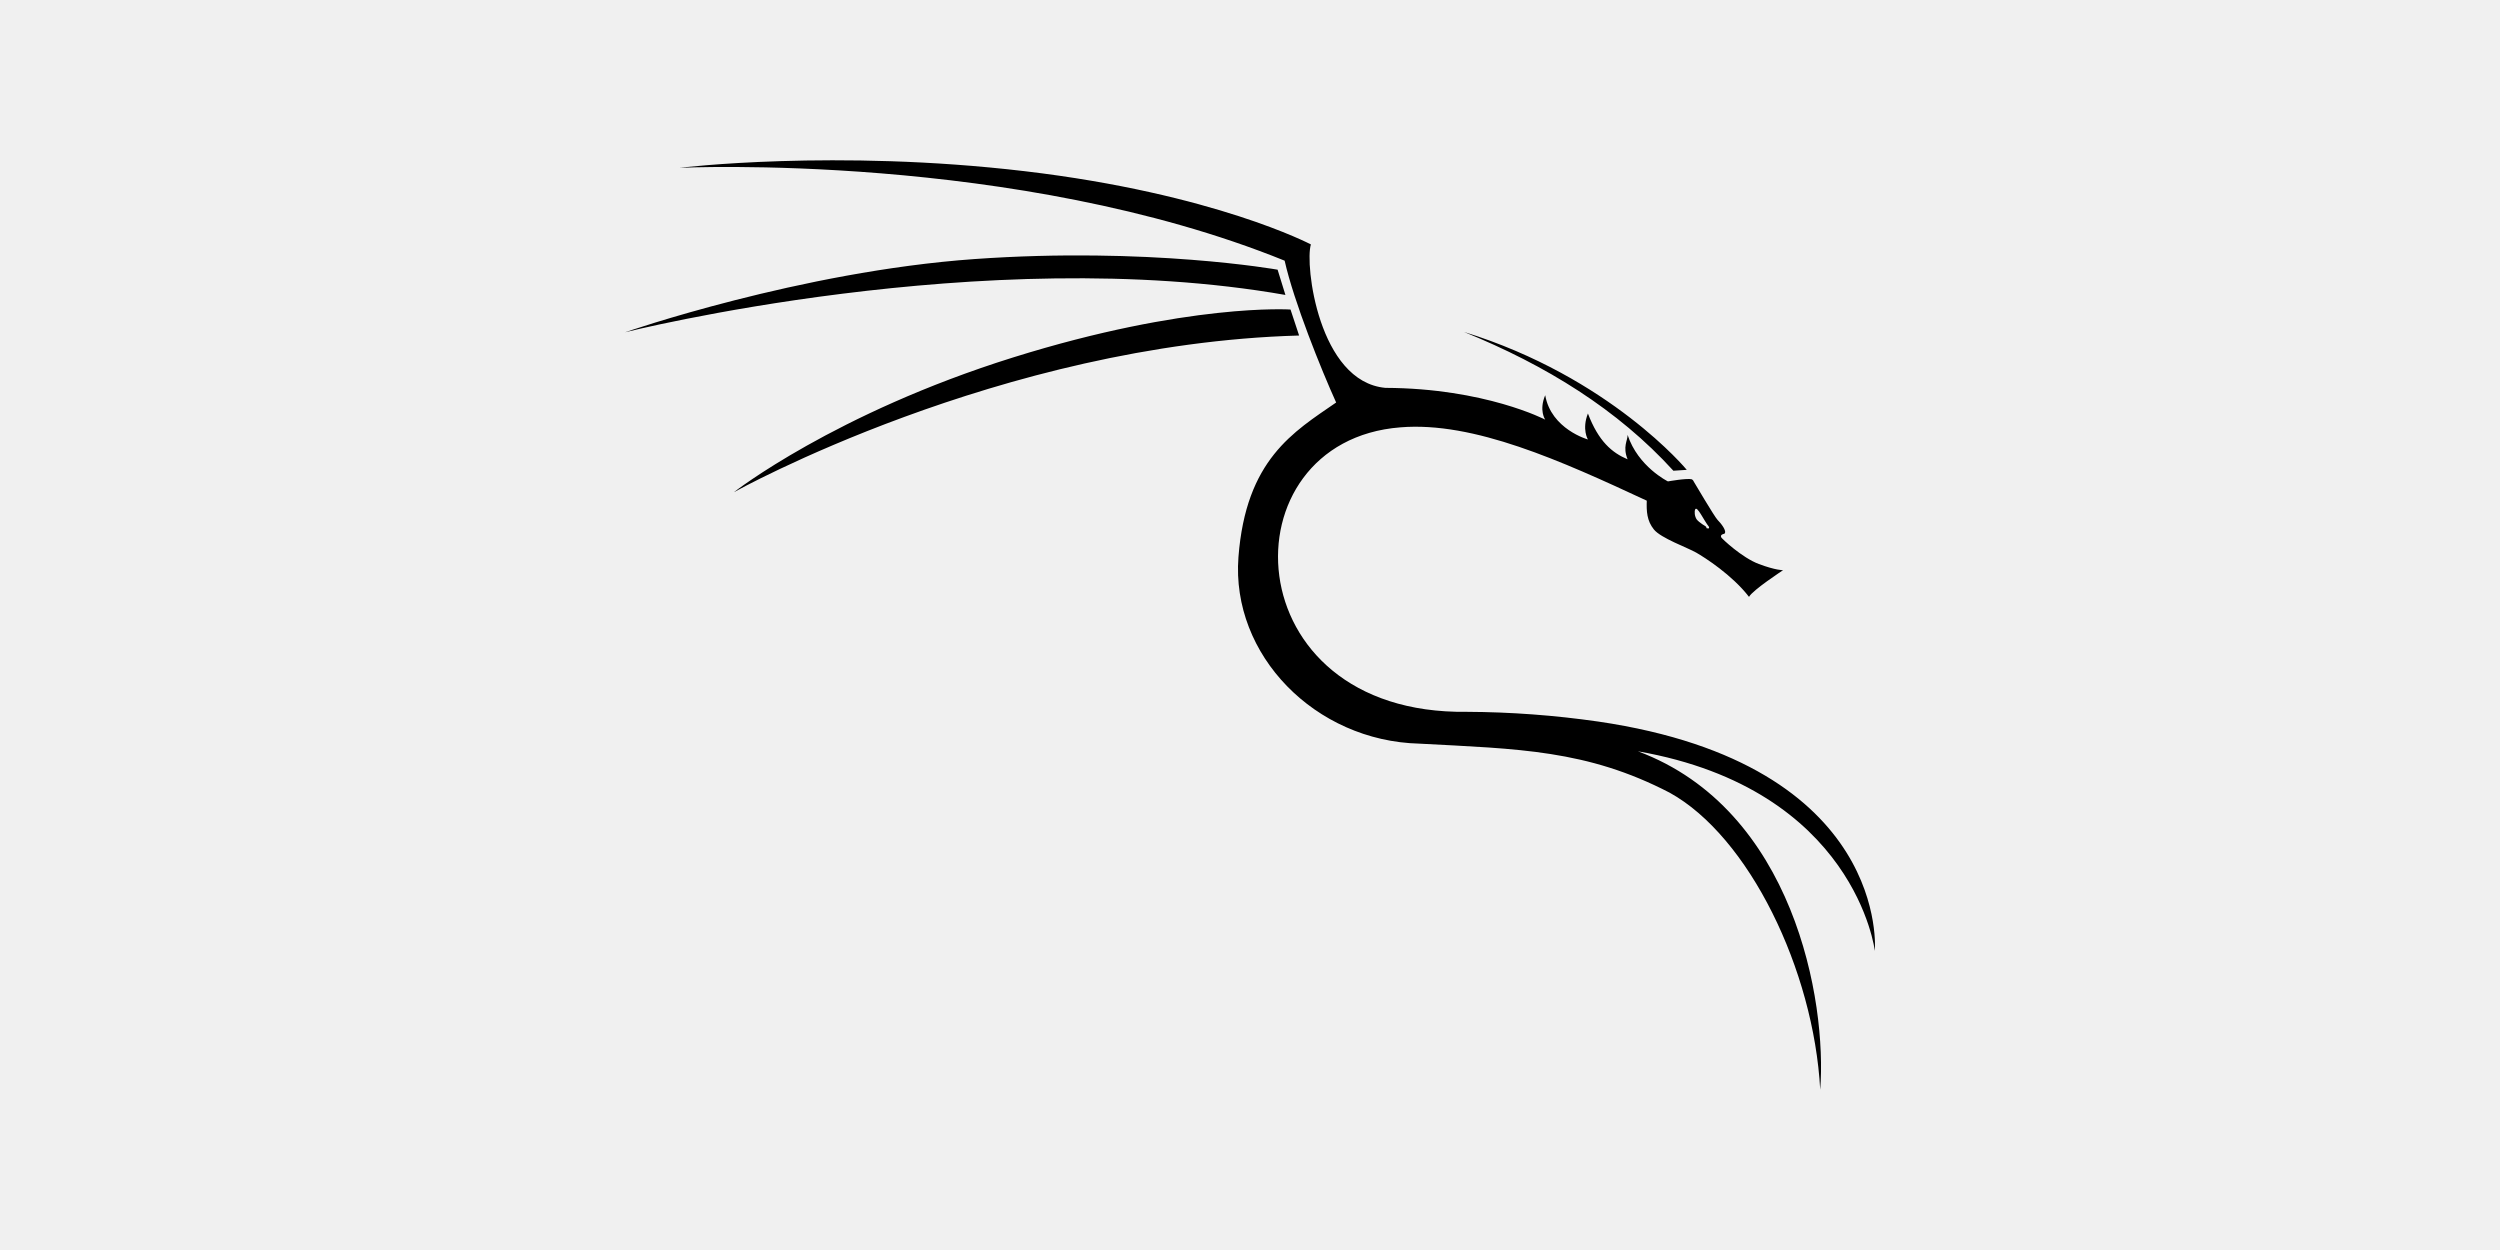
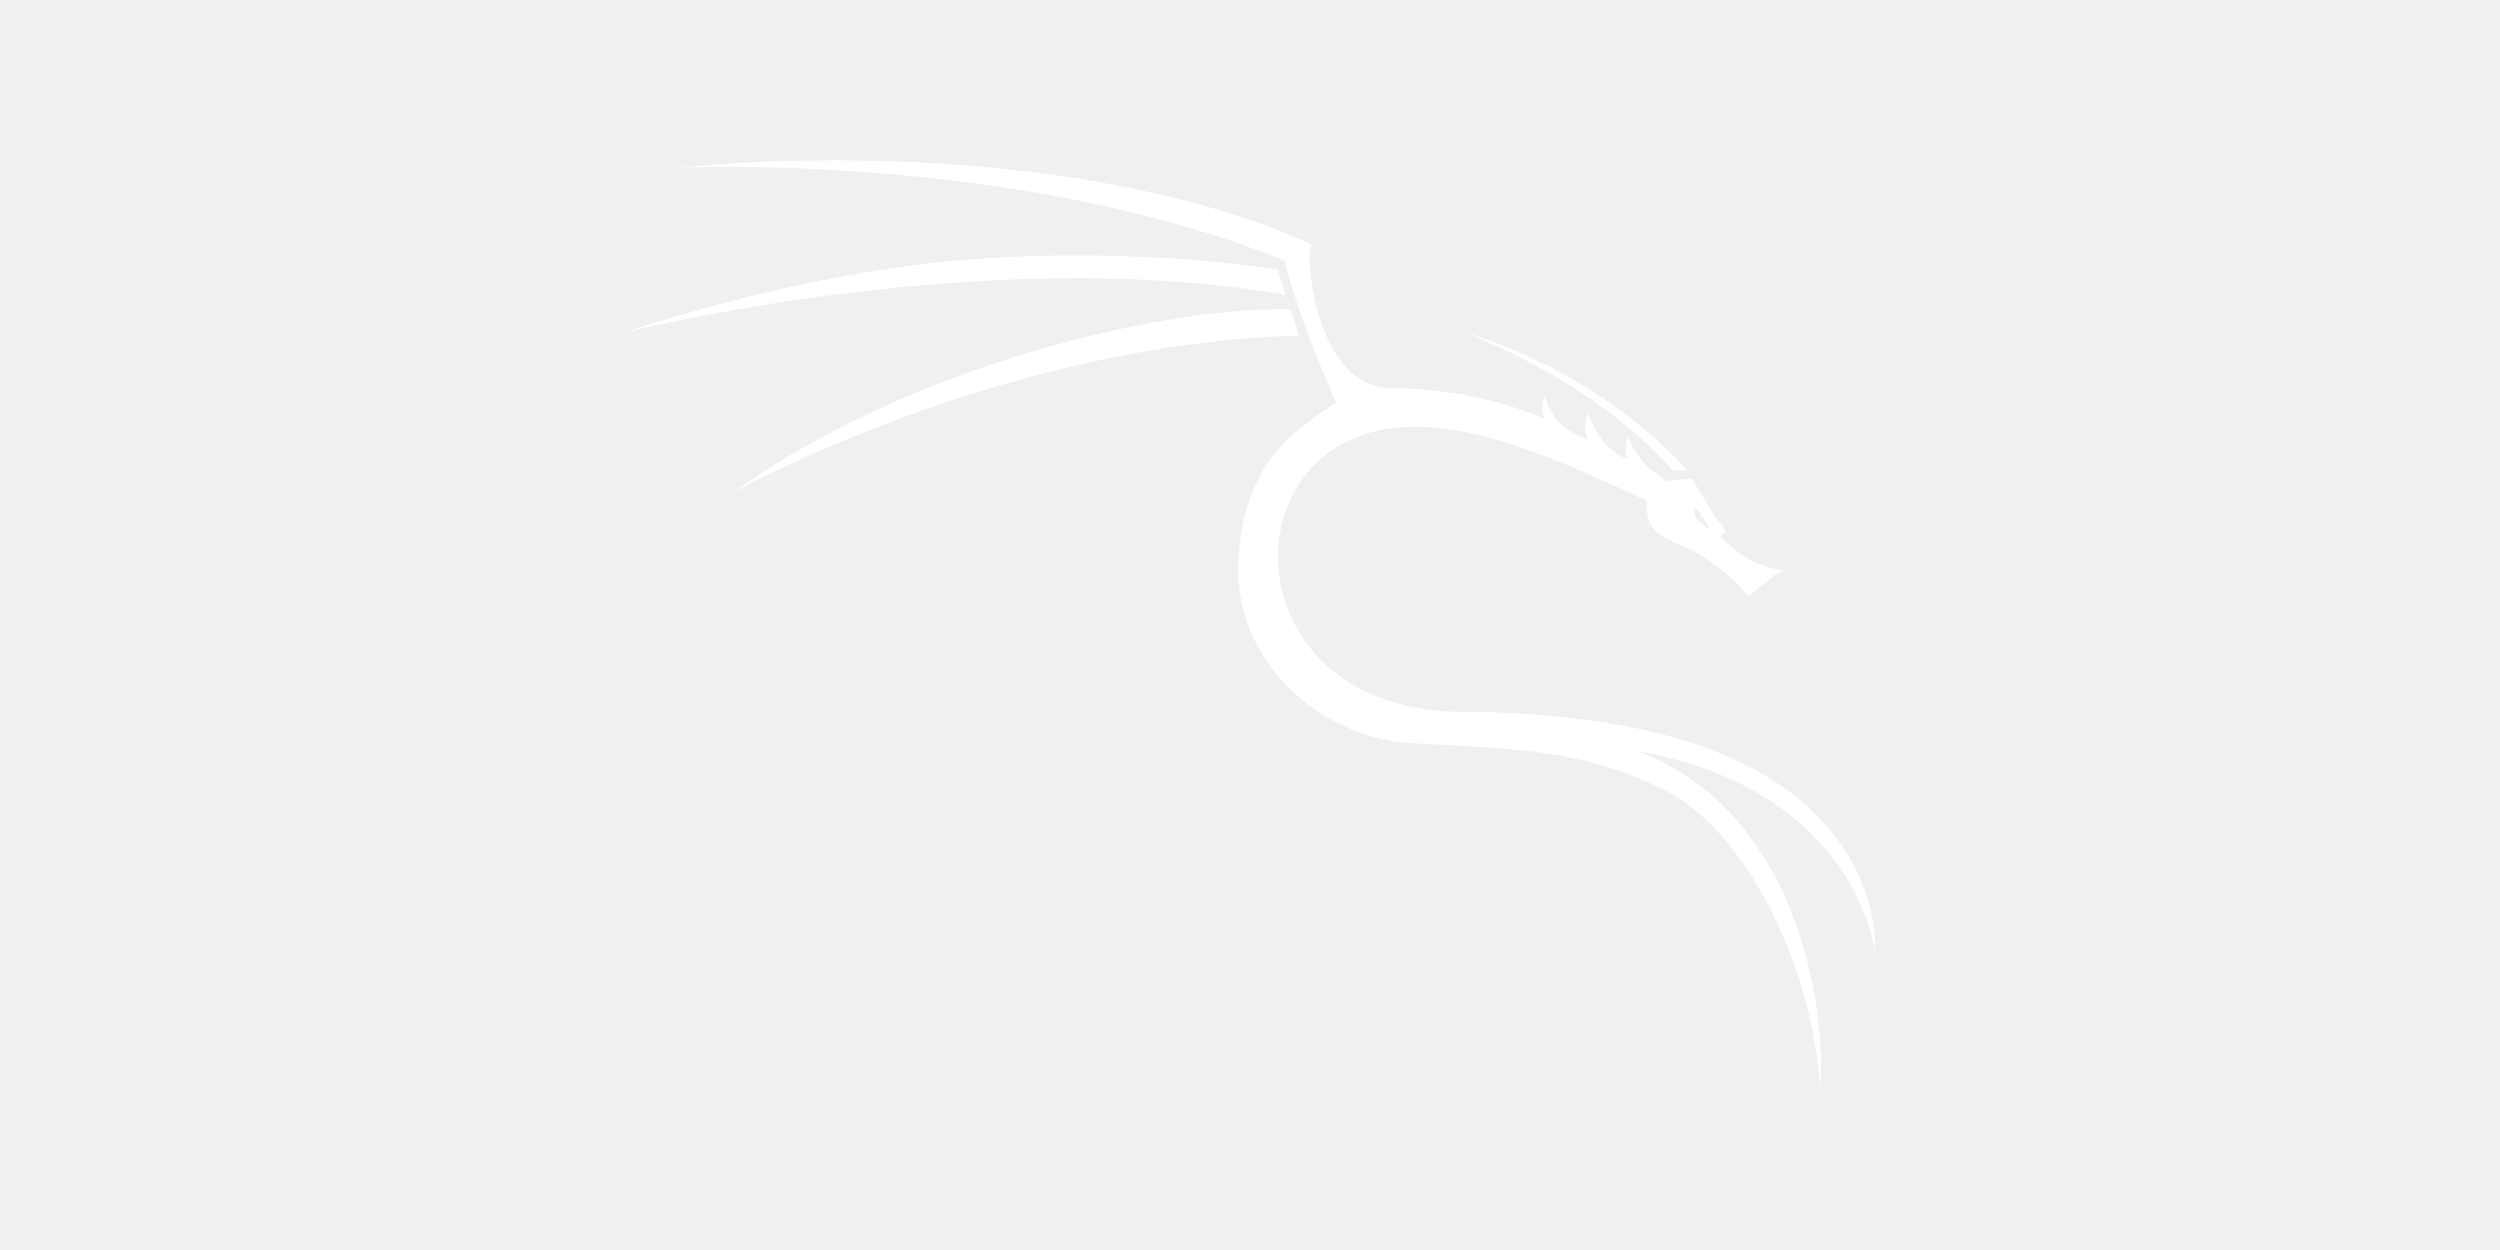
- <svg xmlns="http://www.w3.org/2000/svg" fill="#hff" width="704px" height="352px" viewBox="0 0 24 24" role="img">
+ <svg xmlns="http://www.w3.org/2000/svg" fill="#fff" width="704px" height="352px" viewBox="0 0 24 24" role="img">
  <path d="M12.778 5.943s-1.97-.13-5.327.92c-3.42 1.07-5.36 2.587-5.36 2.587s5.098-2.847 10.852-3.008zm7.351 3.095.257-.017s-1.468-1.78-4.278-2.648c1.58.642 2.954 1.493 4.021 2.665zm.42.74c.039-.068.166.217.263.337.004.024.01.039-.045.027-.005-.025-.013-.032-.013-.032s-.135-.08-.177-.137c-.041-.057-.049-.157-.028-.195zm3.448 8.479s.312-3.578-5.31-4.403a18.277 18.277 0 0 0-2.524-.187c-4.506.06-4.67-5.197-1.275-5.462 1.407-.116 3.087.643 4.73 1.408-.007.204.002.385.136.552.134.168.648.35.813.445.164.094.691.43 1.014.85.07-.131.654-.512.654-.512s-.14.003-.465-.119c-.326-.122-.713-.49-.722-.511-.01-.022-.015-.055.06-.07.059-.049-.072-.207-.13-.265-.058-.058-.445-.716-.454-.73-.009-.016-.012-.031-.04-.05-.085-.027-.46.04-.46.04s-.575-.283-.774-.893c.003.107-.099.224 0 .469-.3-.127-.558-.344-.762-.88-.12.305 0 .499 0 .499s-.707-.198-.82-.85c-.124.293 0 .469 0 .469s-1.153-.602-3.069-.61c-1.283-.118-1.55-2.374-1.43-2.754 0 0-1.85-.975-5.493-1.406-3.642-.43-6.628-.065-6.628-.065s6.45-.31 11.617 1.783c.176.785.704 2.094.989 2.723-.815.563-1.733 1.092-1.876 2.97-.143 1.878 1.472 3.53 3.474 3.58 1.9.102 3.214.116 4.806.942 1.52.84 2.766 3.4 2.89 5.703.132-1.709-.509-5.383-3.5-6.498 4.181.732 4.549 3.832 4.549 3.832zM12.68 5.663l-.15-.485s-2.484-.441-5.822-.204C3.37 5.211 0 6.38 0 6.38s6.896-1.735 12.68-.717z" />
</svg>
